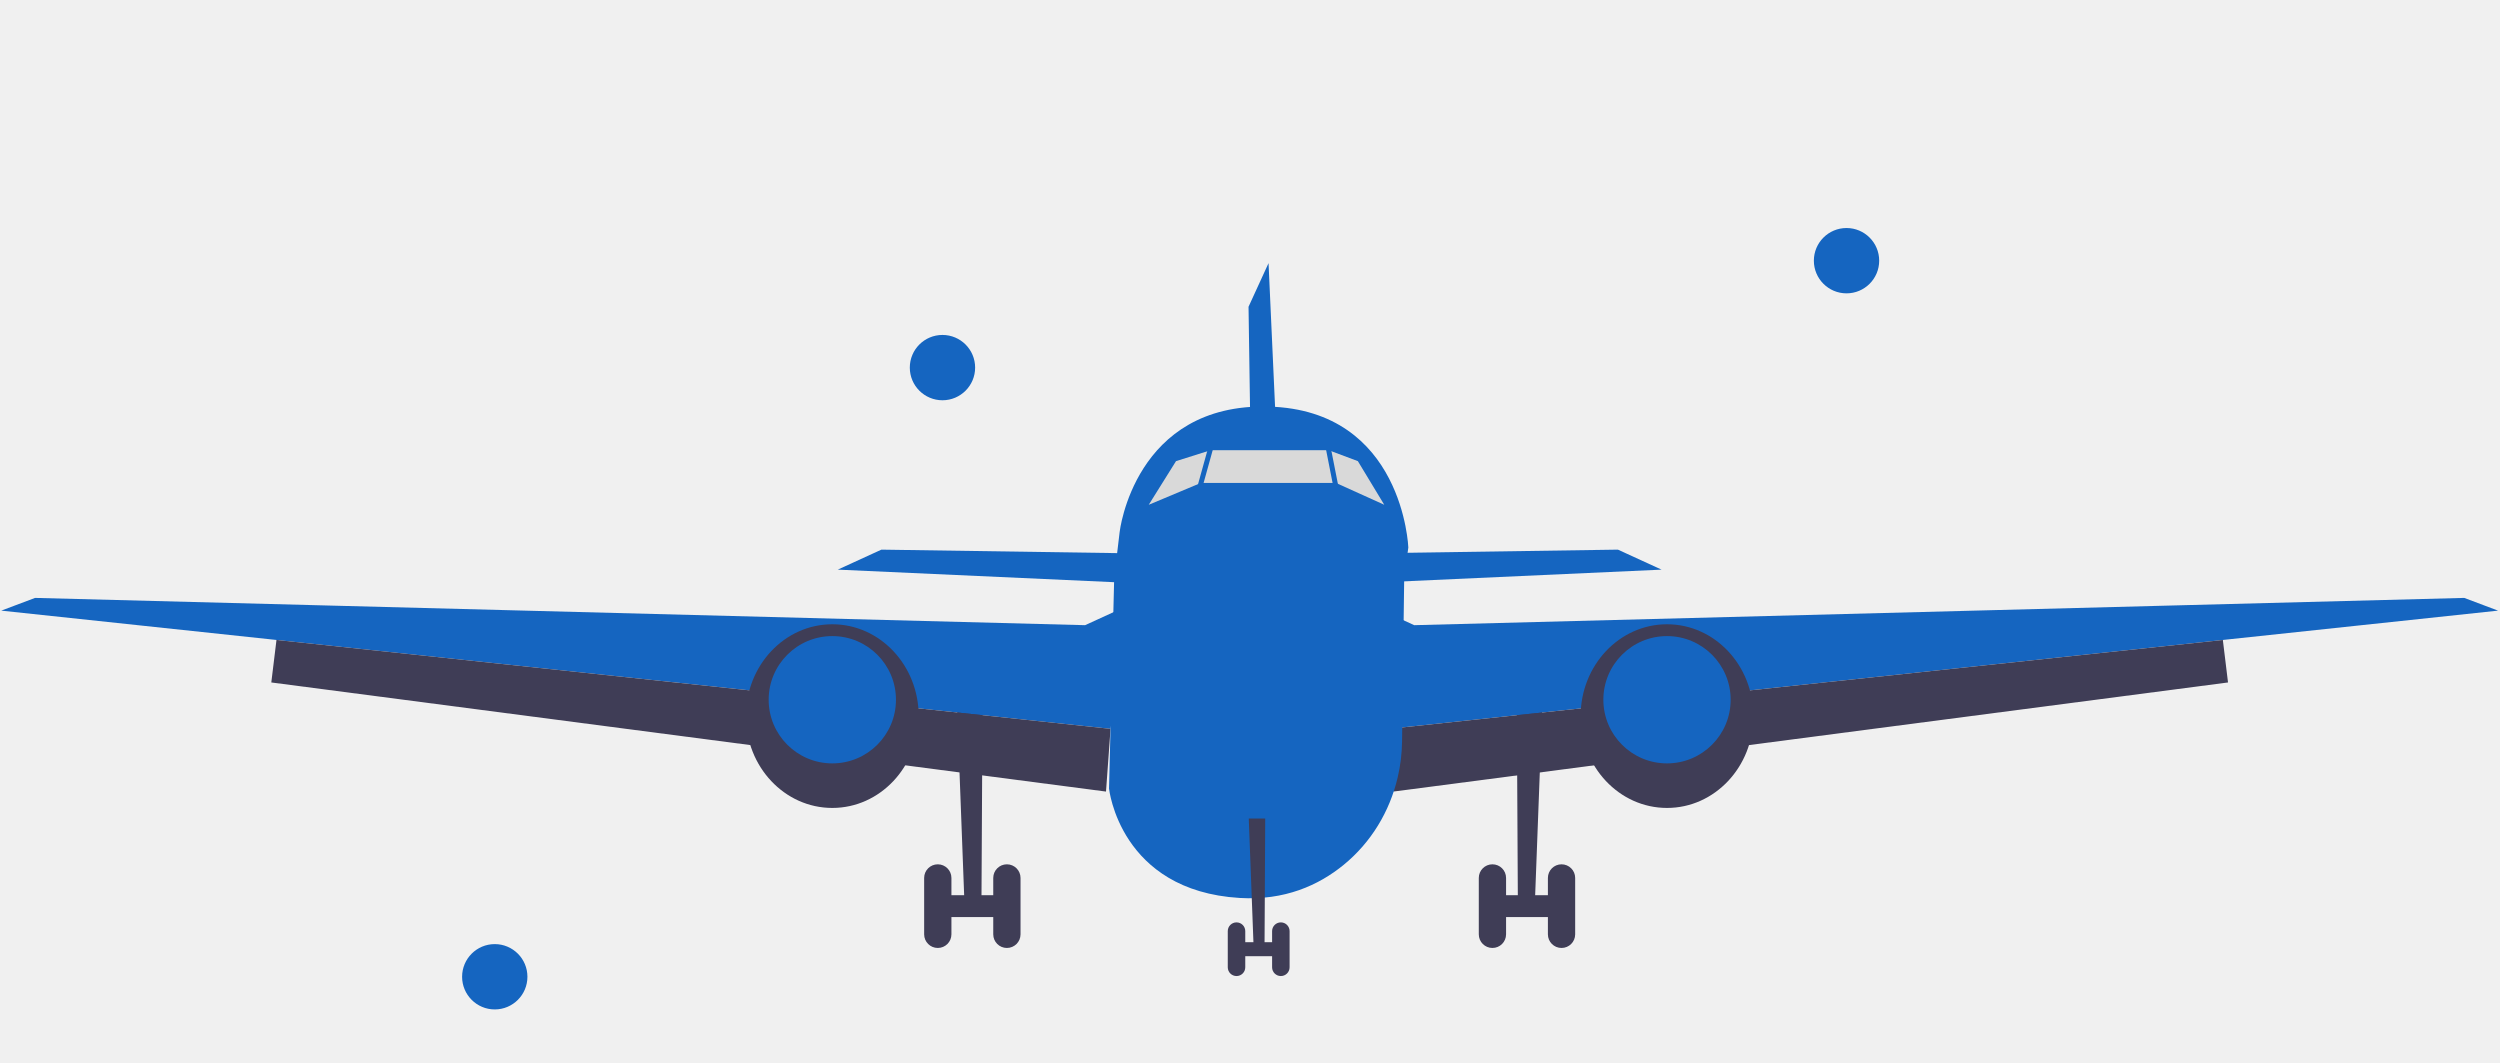
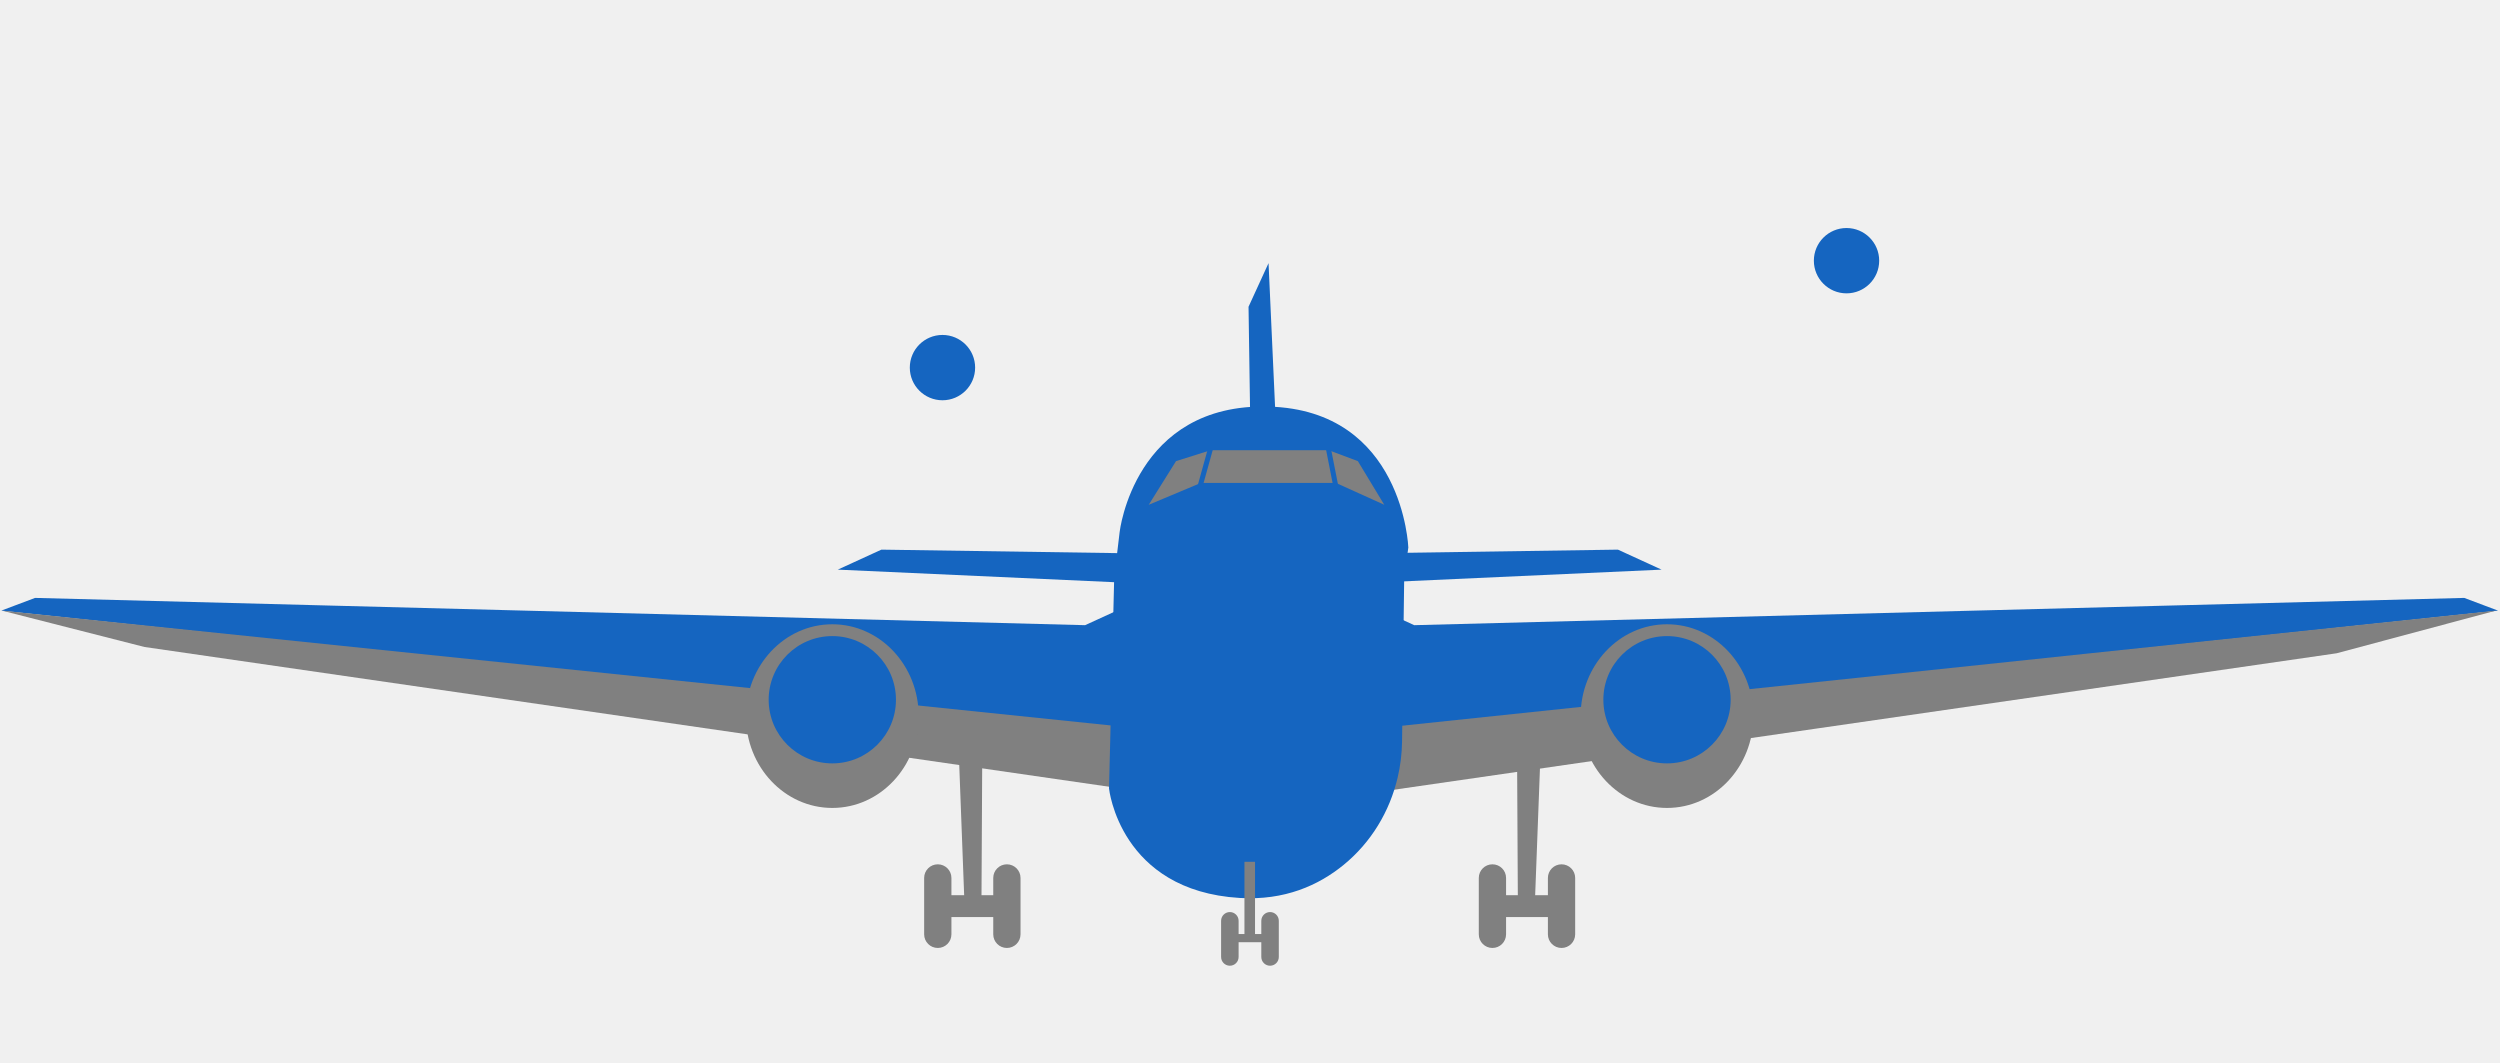
<svg xmlns="http://www.w3.org/2000/svg" width="995" height="423" viewBox="0 0 995 423" fill="none">
-   <g clip-path="url(#clip0_9_3)">
-     <path d="M380.839 279.582L383.734 356.301H376.687V364.986H396.383V356.301H390.638L391.048 279.582H380.839Z" fill="#3F3D56" />
-     <path d="M373.239 343.997C376.237 343.997 378.668 346.427 378.668 349.425V371.862C378.668 374.86 376.237 377.29 373.239 377.29C370.241 377.29 367.811 374.86 367.811 371.862V349.425C367.811 346.427 370.241 343.997 373.239 343.997Z" fill="#3F3D56" />
-     <path d="M400.742 343.997C403.74 343.997 406.171 346.427 406.171 349.425V371.862C406.171 374.86 403.74 377.29 400.742 377.29C397.744 377.29 395.314 374.86 395.314 371.862V349.425C395.314 346.427 397.744 343.997 400.742 343.997Z" fill="#3F3D56" />
+   <mask id="mask0_24_239" style="mask-type:luminance" maskUnits="userSpaceOnUse" x="0" y="0" width="995" height="423">
+     <path d="M994.23 0H0.5V422.322H994.23V0Z" fill="white" />
+   </mask>
+   <g mask="url(#mask0_24_239)">
+     <path d="M380.839 279.582L383.734 356.301H376.687V364.986H396.383V356.301H390.638L391.048 279.582H380.839Z" fill="#808080" />
+     <path d="M373.239 343.997C376.237 343.997 378.668 346.427 378.668 349.425V371.862C378.668 374.86 376.237 377.29 373.239 377.29C370.241 377.29 367.811 374.86 367.811 371.862V349.425C367.811 346.427 370.241 343.997 373.239 343.997Z" fill="#808080" />
+     <path d="M400.741 343.997C403.739 343.997 406.17 346.427 406.17 349.425V371.862C406.17 374.86 403.739 377.29 400.741 377.29C397.743 377.29 395.313 374.86 395.313 371.862V349.425C395.313 346.427 397.743 343.997 400.741 343.997Z" fill="#808080" />
    <path d="M444.892 231.781L333.432 226.715L350.803 218.754L448.511 220.201L444.892 231.781Z" fill="#1565C0" />
    <path d="M0.5 243.032L13.961 237.965L431.864 248.822L449.235 240.86L441.997 290.076L110.038 254.704L0.5 243.032Z" fill="#1565C0" />
-     <path d="M107.979 271.62L110.038 254.704L441.997 290.076L440.188 315.046L107.979 271.62Z" fill="#3F3D56" />
-     <path d="M331.261 321.56C350.248 321.56 365.64 305.196 365.64 285.01C365.64 264.824 350.248 248.46 331.261 248.46C312.274 248.46 296.882 264.824 296.882 285.01C296.882 305.196 312.274 321.56 331.261 321.56Z" fill="#3F3D56" />
+     <path d="M57.5 257.5L0.712 243.024L459.48 290.533L456.319 315.286L57.5 257.5Z" fill="#808080" />
+     <path d="M331.261 321.56C350.248 321.56 365.64 305.196 365.64 285.01C365.64 264.824 350.248 248.46 331.261 248.46C312.274 248.46 296.882 264.824 296.882 285.01C296.882 305.196 312.274 321.56 331.261 321.56Z" fill="#808080" />
    <path d="M331.261 303.828C345.251 303.828 356.593 292.486 356.593 278.496C356.593 264.506 345.251 253.164 331.261 253.164C317.271 253.164 305.929 264.506 305.929 278.496C305.929 292.486 317.271 303.828 331.261 303.828Z" fill="#1565C0" />
-     <path d="M613.891 279.582L610.996 356.301H618.043V364.986H598.348V356.301H604.092L603.682 279.582H613.891Z" fill="#3F3D56" />
-     <path d="M621.491 343.997H621.491C618.493 343.997 616.063 346.427 616.063 349.425V371.862C616.063 374.86 618.493 377.29 621.491 377.29H621.491C624.489 377.29 626.919 374.86 626.919 371.862V349.425C626.919 346.427 624.489 343.997 621.491 343.997Z" fill="#3F3D56" />
-     <path d="M593.988 343.997H593.988C590.99 343.997 588.56 346.427 588.56 349.425V371.862C588.56 374.86 590.99 377.29 593.988 377.29H593.988C596.986 377.29 599.416 374.86 599.416 371.862V349.425C599.416 346.427 596.986 343.997 593.988 343.997Z" fill="#3F3D56" />
+     <path d="M613.891 279.582L610.996 356.301H618.043V364.986H598.348V356.301H604.092L603.682 279.582H613.891Z" fill="#808080" />
+     <path d="M621.491 343.997C618.493 343.997 616.063 346.427 616.063 349.425V371.862C616.063 374.86 618.493 377.29 621.491 377.29C624.489 377.29 626.919 374.86 626.919 371.862V349.425C626.919 346.427 624.489 343.997 621.491 343.997Z" fill="#808080" />
+     <path d="M593.988 343.997C590.99 343.997 588.56 346.427 588.56 349.425V371.862C588.56 374.86 590.99 377.29 593.988 377.29C596.986 377.29 599.416 374.86 599.416 371.862V349.425C599.416 346.427 596.986 343.997 593.988 343.997Z" fill="#808080" />
    <path d="M549.838 231.781L661.298 226.715L643.928 218.754L546.219 220.201L549.838 231.781Z" fill="#1565C0" />
    <path d="M509.944 216.188L504.878 104.728L496.916 122.099L498.364 219.807L509.944 216.188Z" fill="#1565C0" />
    <path d="M994.23 243.032L980.769 237.965L562.866 248.822L545.496 240.86L552.733 290.076L884.692 254.704L994.23 243.032Z" fill="#1565C0" />
-     <path d="M886.751 271.62L884.692 254.704L552.733 290.076L554.543 315.046L886.751 271.62Z" fill="#3F3D56" />
-     <path d="M663.469 321.56C682.456 321.56 697.848 305.196 697.848 285.01C697.848 264.824 682.456 248.46 663.469 248.46C644.482 248.46 629.091 264.824 629.091 285.01C629.091 305.196 644.482 321.56 663.469 321.56Z" fill="#3F3D56" />
+     <path d="M930 260L993.5 243L547.341 289.96L550.47 314.935L930 260Z" fill="#808080" />
+     <path d="M663.469 321.56C682.456 321.56 697.848 305.196 697.848 285.01C697.848 264.824 682.456 248.46 663.469 248.46C644.482 248.46 629.091 264.824 629.091 285.01C629.091 305.196 644.482 321.56 663.469 321.56Z" fill="#808080" />
    <path d="M663.469 303.828C677.46 303.828 688.801 292.486 688.801 278.496C688.801 264.506 677.46 253.164 663.469 253.164C649.479 253.164 638.138 264.506 638.138 278.496C638.138 292.486 649.479 303.828 663.469 303.828Z" fill="#1565C0" />
-     <path d="M560.514 217.897L558.871 230.004L558.017 295.172C557.952 300.021 557.365 304.812 556.265 309.459C553.095 322.993 545.691 335.304 534.755 344.229C524.832 352.335 511.298 358.472 493.384 357.387C445.616 354.491 441.396 313.838 441.396 313.838L443.199 240.115L443.445 230.004L445.616 211.76C445.616 211.76 451.406 160.373 504.965 161.82C558.523 163.268 560.514 217.897 560.514 217.897Z" fill="#1565C0" />
-     <path d="M457.196 200.903L468.053 183.533L481.804 179.19H528.849L540.429 183.533L550.938 200.903L531.744 192.218H477.9L457.196 200.903Z" fill="#D9D9D9" />
-     <path d="M497.009 325.785L498.866 375.001H494.346V380.573H506.98V375.001H503.295L503.558 325.785H497.009Z" fill="#3F3D56" />
-     <path d="M492.134 367.108C494.057 367.108 495.616 368.667 495.616 370.59V384.984C495.616 386.907 494.057 388.466 492.134 388.466C490.21 388.466 488.651 386.907 488.651 384.984V370.59C488.651 368.667 490.21 367.108 492.134 367.108Z" fill="#3F3D56" />
-     <path d="M509.777 367.108C511.7 367.108 513.259 368.667 513.259 370.59V384.984C513.259 386.907 511.7 388.466 509.777 388.466C507.854 388.466 506.295 386.907 506.295 384.984V370.59C506.295 368.667 507.854 367.108 509.777 367.108Z" fill="#3F3D56" />
+     <path d="M560.513 217.897L558.87 230.004L558.017 295.172C557.952 300.021 557.365 304.812 556.265 309.459C553.095 322.993 545.691 335.304 534.755 344.229C524.832 352.335 511.298 358.472 493.384 357.387C445.616 354.491 441.396 313.838 441.396 313.838L443.199 240.115L443.445 230.004L445.616 211.76C445.616 211.76 451.406 160.373 504.965 161.82C558.523 163.268 560.513 217.897 560.513 217.897Z" fill="#1565C0" />
+     <path d="M457.196 200.903L468.053 183.533L481.804 179.19H528.849L540.429 183.533L550.938 200.903L531.744 192.218H477.9L457.196 200.903Z" fill="#808080" />
+     <path d="M495.293 343V371.746H491V375H503V371.746H499.499V343H495.293Z" fill="#808080" />
+     <path d="M489.483 363C491.406 363 492.965 364.559 492.965 366.482V380.876C492.965 382.799 491.406 384.358 489.483 384.358C487.559 384.358 486 382.799 486 380.876V366.482C486 364.559 487.559 363 489.483 363Z" fill="#808080" />
+     <path d="M505.483 363C507.406 363 508.965 364.559 508.965 366.482V380.876C508.965 382.799 507.406 384.358 505.483 384.358C503.559 384.358 502 382.799 502 380.876V366.482C502 364.559 503.559 363 505.483 363Z" fill="#808080" />
    <path d="M483.536 168.522L473.537 204.523L475.464 205.058L485.463 169.058L483.536 168.522Z" fill="#1565C0" />
    <path d="M528.879 174.266L526.916 174.652L534.121 211.314L536.083 210.928L528.879 174.266Z" fill="#1565C0" />
-     <path d="M734.916 116.754C742.096 116.754 747.916 110.933 747.916 103.754C747.916 96.574 742.096 90.754 734.916 90.754C727.737 90.754 721.916 96.574 721.916 103.754C721.916 110.933 727.737 116.754 734.916 116.754Z" fill="#1565C0" />
+     <path d="M734.916 116.754C742.096 116.754 747.916 110.933 747.916 103.754C747.916 96.574 742.096 90.753 734.916 90.753C727.737 90.753 721.916 96.574 721.916 103.754C721.916 110.933 727.737 116.754 734.916 116.754Z" fill="#1565C0" />
    <path d="M375.102 159.306C382.282 159.306 388.102 153.486 388.102 146.306C388.102 139.127 382.282 133.306 375.102 133.306C367.922 133.306 362.102 139.127 362.102 146.306C362.102 153.486 367.922 159.306 375.102 159.306Z" fill="#1565C0" />
-     <path d="M196.916 401.754C204.096 401.754 209.916 395.933 209.916 388.754C209.916 381.574 204.096 375.754 196.916 375.754C189.737 375.754 183.916 381.574 183.916 388.754C183.916 395.933 189.737 401.754 196.916 401.754Z" fill="#1565C0" />
  </g>
-   <defs>
-     <clipPath id="clip0_9_3">
-       <rect width="993.73" height="422.322" fill="white" transform="translate(0.5)" />
-     </clipPath>
-   </defs>
</svg>
